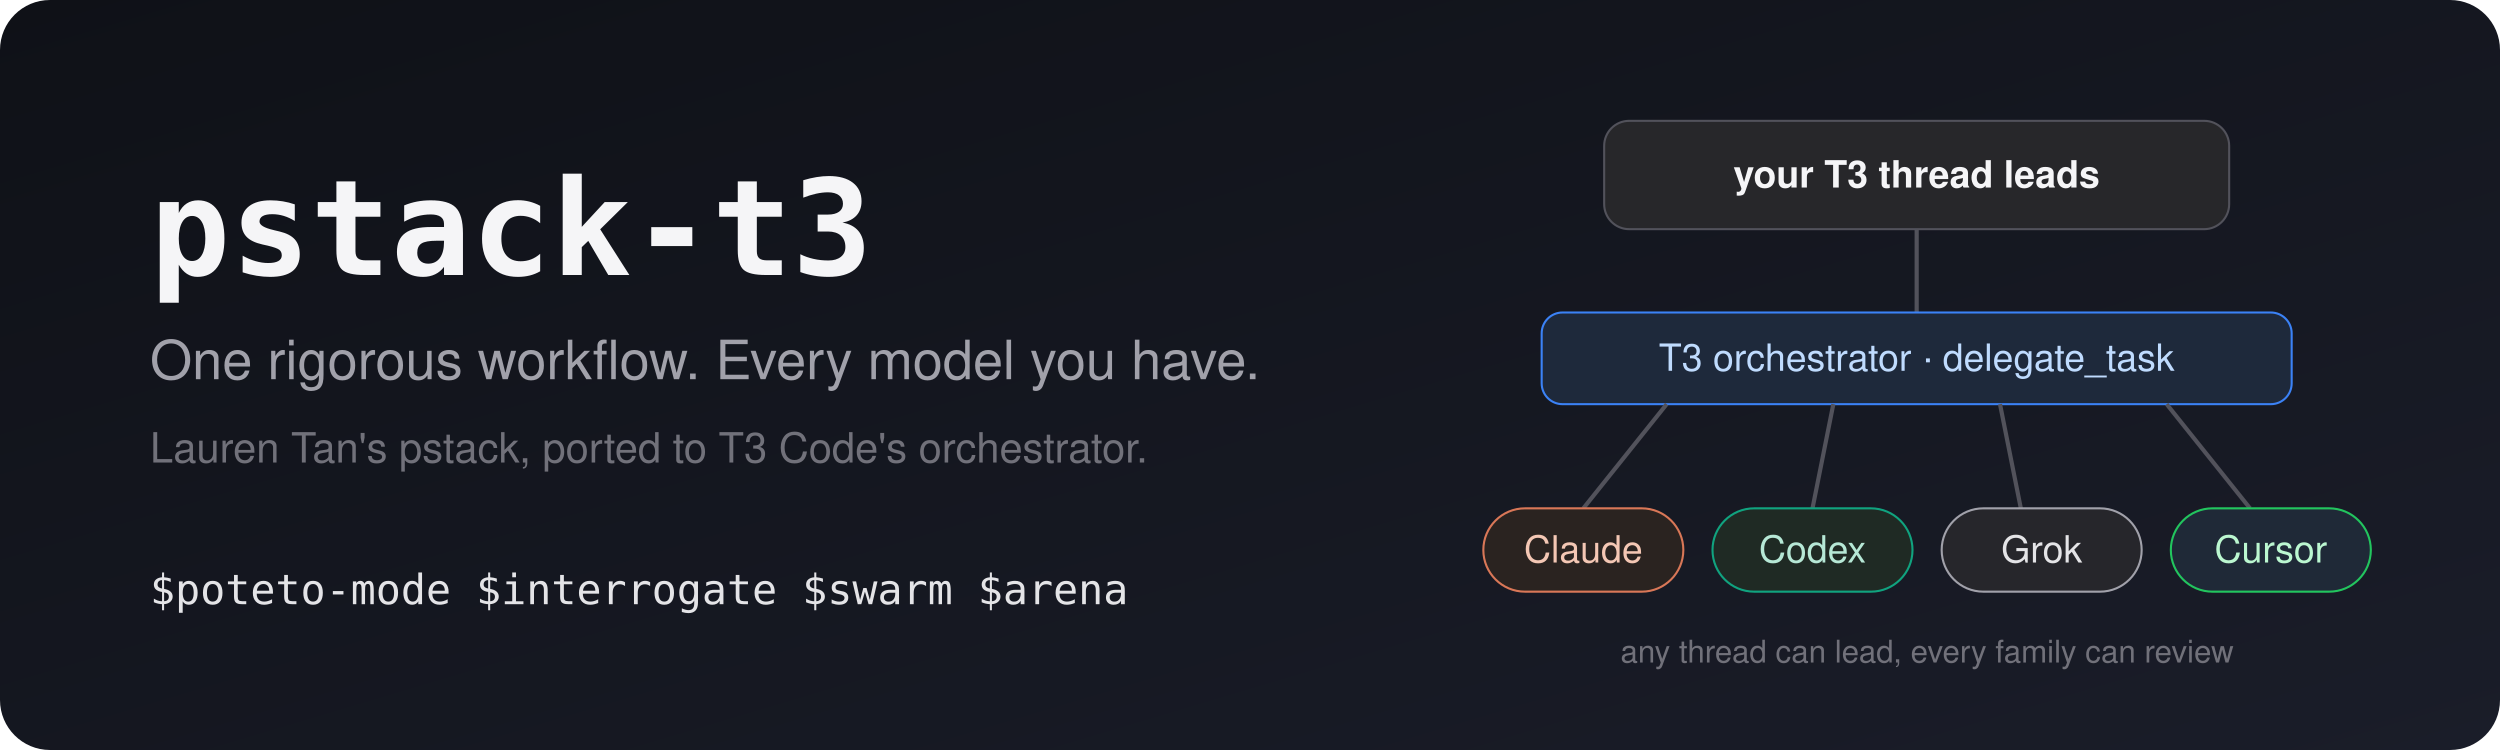
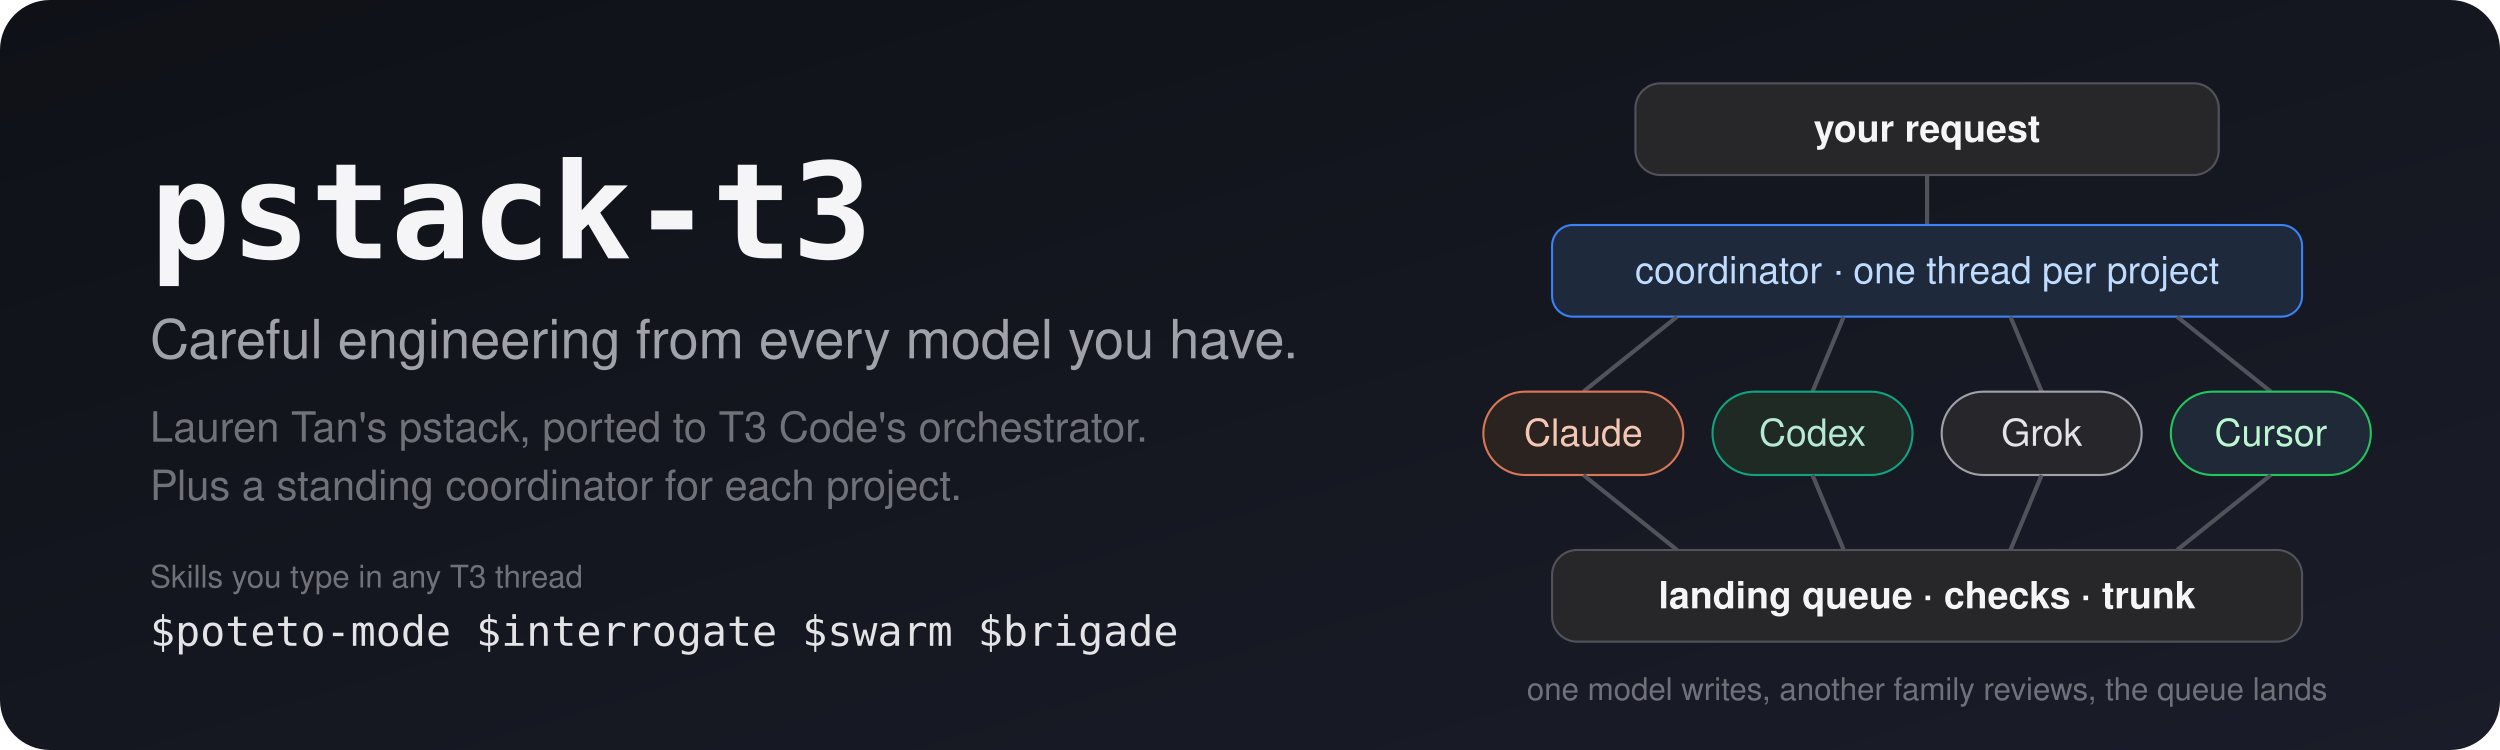
<svg xmlns="http://www.w3.org/2000/svg" width="1200" height="360" viewBox="0 0 1200 360" role="img" aria-labelledby="title desc">
  <defs>
    <linearGradient id="bg" x1="0" y1="0" x2="1" y2="1">
      <stop offset="0" stop-color="#0f1117" />
      <stop offset="1" stop-color="#1a1d29" />
    </linearGradient>
  </defs>
  <rect width="1200" height="360" rx="24" fill="url(#bg)" />
-   <text x="72" y="132" font-family="ui-monospace, SFMono-Regular, Menlo, Consolas, monospace" font-size="64" font-weight="700" fill="#f5f5f7">pstack-t3</text>
-   <text x="72" y="182" font-family="-apple-system, Segoe UI, Helvetica, Arial, sans-serif" font-size="26" fill="#a1a1aa">One rigorous workflow. Every model you have.</text>
-   <text x="72" y="222" font-family="-apple-system, Segoe UI, Helvetica, Arial, sans-serif" font-size="20" fill="#71717a">Lauren Tan's pstack, ported to T3 Code's orchestrator.</text>
-   <text x="72" y="290" font-family="ui-monospace, SFMono-Regular, Menlo, Consolas, monospace" font-size="20" fill="#e4e4e7">$poteto-mode  $interrogate  $swarm  $arena</text>
+   <text x="72" y="124" font-family="ui-monospace, SFMono-Regular, Menlo, Consolas, monospace" font-size="64" font-weight="700" fill="#f5f5f7">pstack-t3</text>
+   <text x="72" y="172" font-family="-apple-system, Segoe UI, Helvetica, Arial, sans-serif" font-size="26" fill="#a1a1aa">Careful engineering from every model you have.</text>
+   <text x="72" y="212" font-family="-apple-system, Segoe UI, Helvetica, Arial, sans-serif" font-size="20" fill="#71717a">Lauren Tan's pstack, ported to T3 Code's orchestrator.</text>
+   <text x="72" y="240" font-family="-apple-system, Segoe UI, Helvetica, Arial, sans-serif" font-size="20" fill="#71717a">Plus a standing coordinator for each project.</text>
+   <text x="72" y="282" font-family="-apple-system, Segoe UI, Helvetica, Arial, sans-serif" font-size="15" fill="#71717a">Skills you type in any T3 thread</text>
+   <text x="72" y="310" font-family="ui-monospace, SFMono-Regular, Menlo, Consolas, monospace" font-size="20" fill="#e4e4e7">$poteto-mode  $interrogate  $swarm  $brigade</text>
  <g font-family="-apple-system, Segoe UI, Helvetica, Arial, sans-serif" font-size="18" text-anchor="middle">
-     <rect x="770" y="58" width="300" height="52" rx="12" fill="#27272a" stroke="#52525b" />
-     <text x="920" y="90" fill="#f5f5f7" font-weight="600">your T3 thread leads</text>
-     <line x1="920" y1="110" x2="920" y2="150" stroke="#52525b" stroke-width="2" />
-     <rect x="740" y="150" width="360" height="44" rx="10" fill="#1e293b" stroke="#3b82f6" />
-     <text x="920" y="178" fill="#bfdbfe">T3 orchestrator · delegate_task</text>
-     <path d="M800 194 L760 244 M880 194 L870 244 M960 194 L970 244 M1040 194 L1080 244" stroke="#52525b" stroke-width="2" fill="none" />
-     <rect x="712" y="244" width="96" height="40" rx="20" fill="#2a2320" stroke="#d97757" />
-     <text x="760" y="270" fill="#f4c7b4">Claude</text>
-     <rect x="822" y="244" width="96" height="40" rx="20" fill="#1f2a24" stroke="#10a37f" />
-     <text x="870" y="270" fill="#b6e8d6">Codex</text>
-     <rect x="932" y="244" width="96" height="40" rx="20" fill="#26262b" stroke="#a1a1aa" />
-     <text x="980" y="270" fill="#e4e4e7">Grok</text>
-     <rect x="1042" y="244" width="96" height="40" rx="20" fill="#1f2937" stroke="#22c55e" />
-     <text x="1090" y="270" fill="#bbf7d0">Cursor</text>
-     <text x="925" y="318" fill="#71717a" font-size="15">any thread can lead, every family can review</text>
+     <rect x="785" y="40" width="280" height="44" rx="12" fill="#27272a" stroke="#52525b" />
+     <text x="925" y="68" fill="#f5f5f7" font-weight="600">your request</text>
+     <line x1="925" y1="84" x2="925" y2="108" stroke="#52525b" stroke-width="2" />
+     <rect x="745" y="108" width="360" height="44" rx="10" fill="#1e293b" stroke="#3b82f6" />
+     <text x="925" y="136" fill="#bfdbfe">coordinator · one thread per project</text>
+     <path d="M805 152 L760 188 M885 152 L870 188 M965 152 L980 188 M1045 152 L1090 188" stroke="#52525b" stroke-width="2" fill="none" />
+     <rect x="712" y="188" width="96" height="40" rx="20" fill="#2a2320" stroke="#d97757" />
+     <text x="760" y="214" fill="#f4c7b4">Claude</text>
+     <rect x="822" y="188" width="96" height="40" rx="20" fill="#1f2a24" stroke="#10a37f" />
+     <text x="870" y="214" fill="#b6e8d6">Codex</text>
+     <rect x="932" y="188" width="96" height="40" rx="20" fill="#26262b" stroke="#a1a1aa" />
+     <text x="980" y="214" fill="#e4e4e7">Grok</text>
+     <rect x="1042" y="188" width="96" height="40" rx="20" fill="#1f2937" stroke="#22c55e" />
+     <text x="1090" y="214" fill="#bbf7d0">Cursor</text>
+     <path d="M760 228 L805 264 M870 228 L885 264 M980 228 L965 264 M1090 228 L1045 264" stroke="#52525b" stroke-width="2" fill="none" />
+     <rect x="745" y="264" width="360" height="44" rx="12" fill="#27272a" stroke="#52525b" />
+     <text x="925" y="292" fill="#f5f5f7" font-weight="600">landing queue · checks · trunk</text>
+     <text x="925" y="336" fill="#71717a" font-size="15">one model writes, another family reviews, the queue lands</text>
  </g>
</svg>
